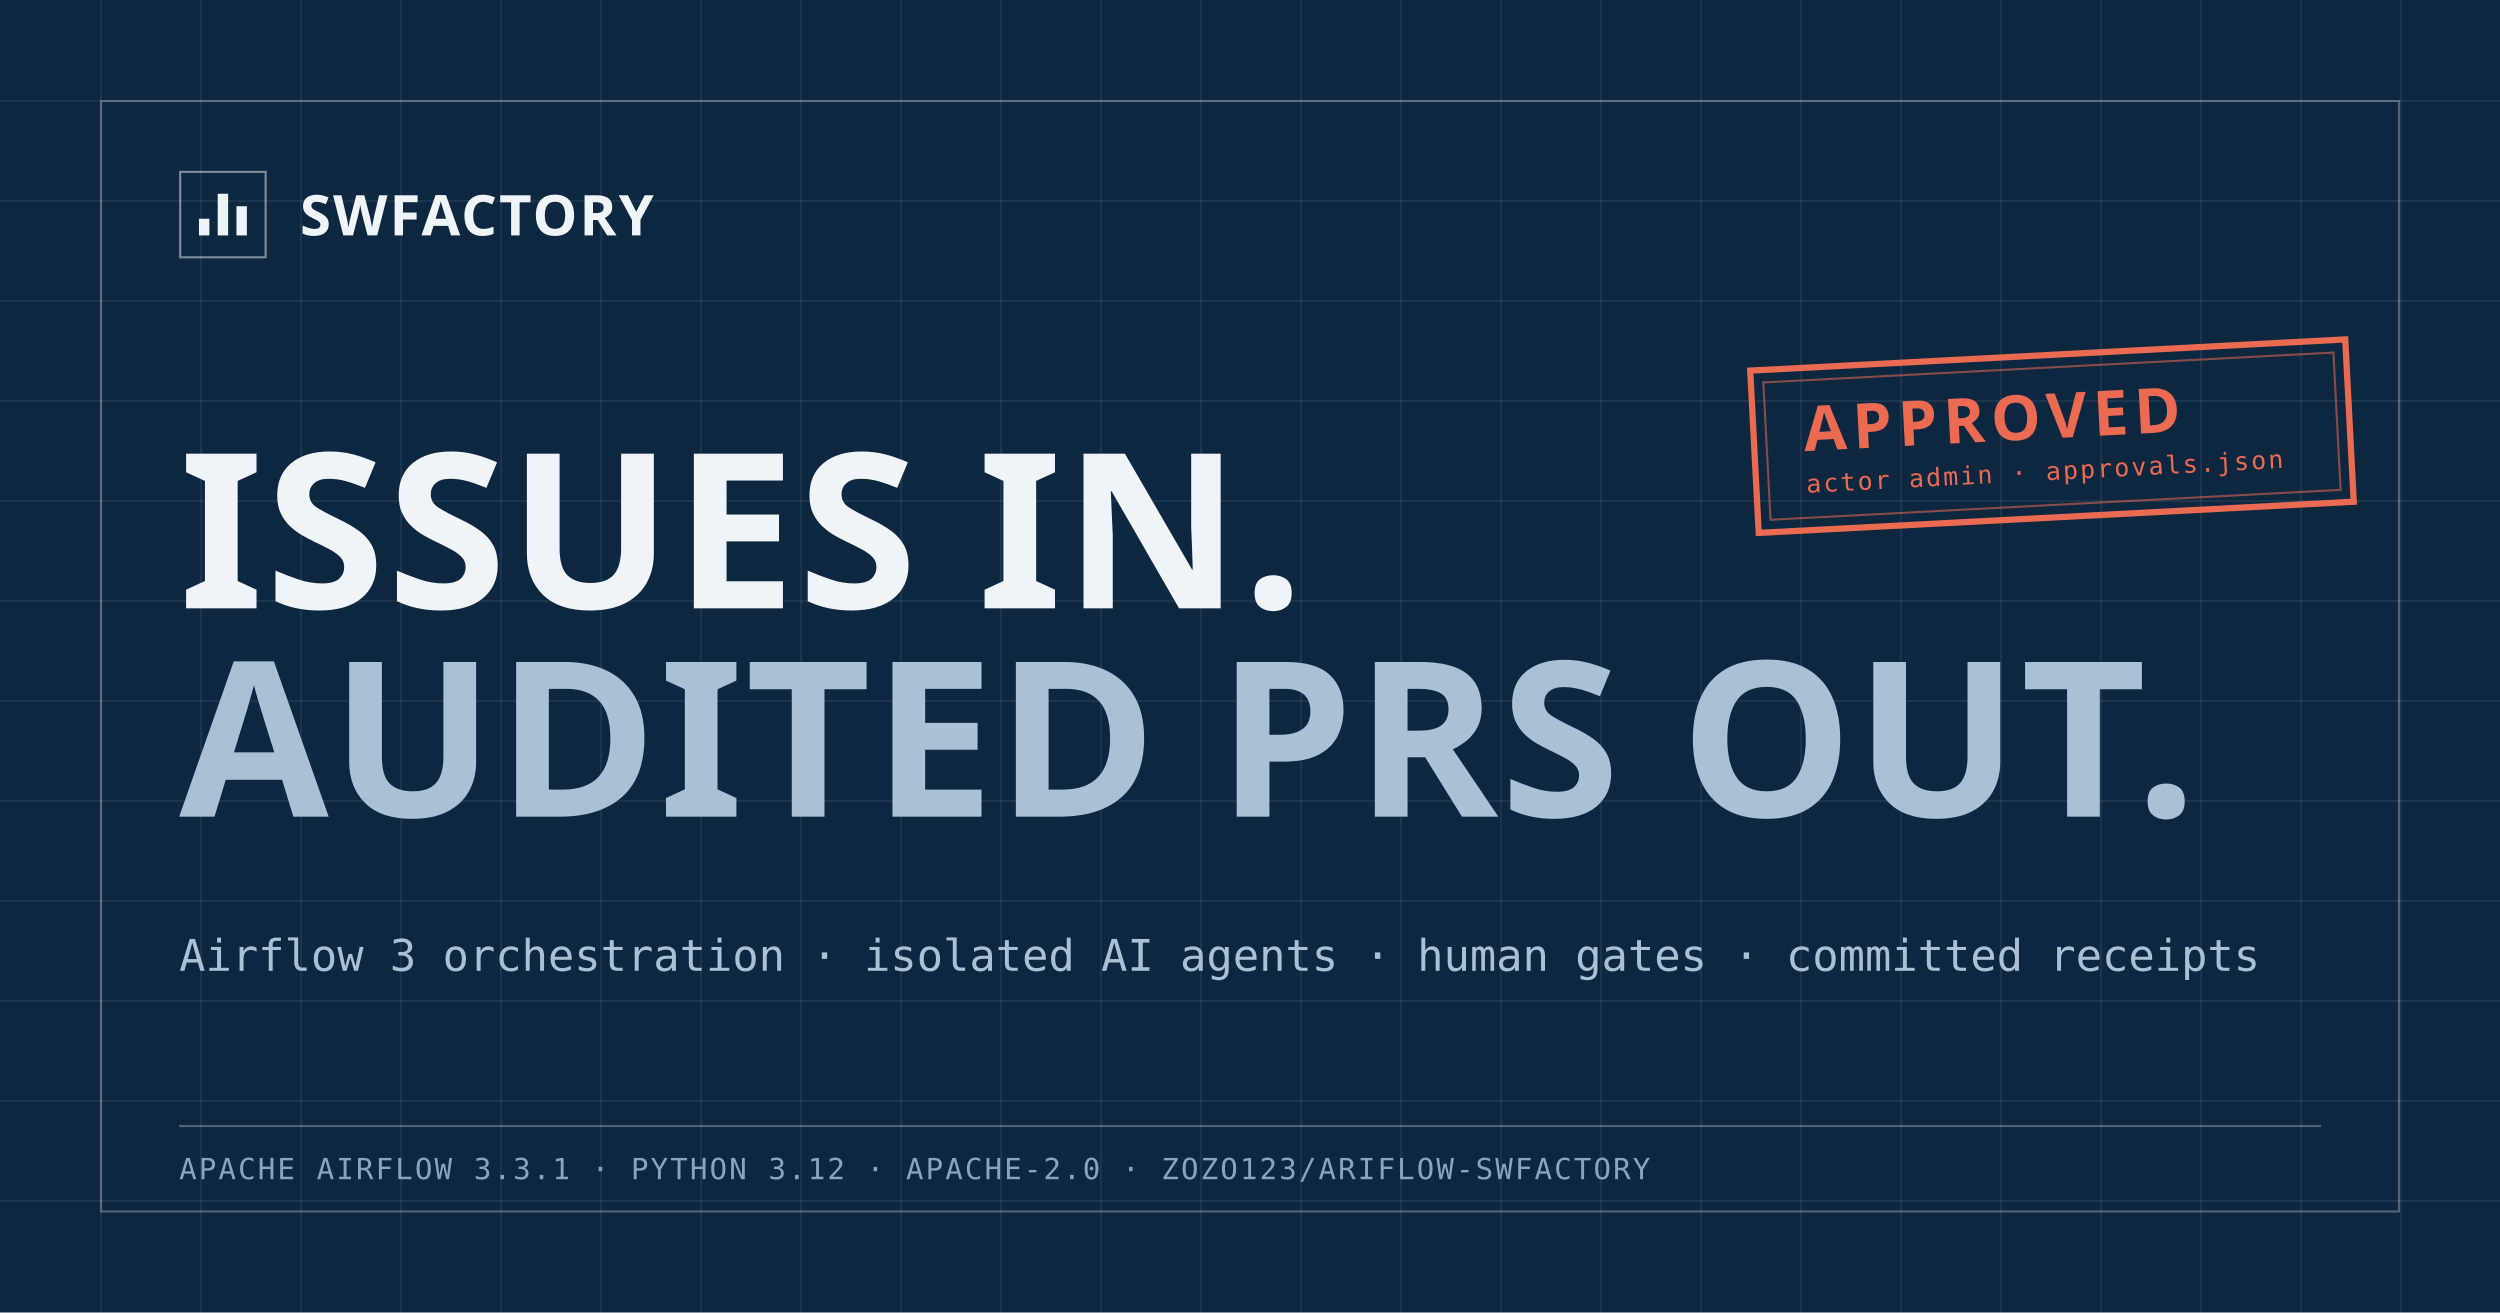
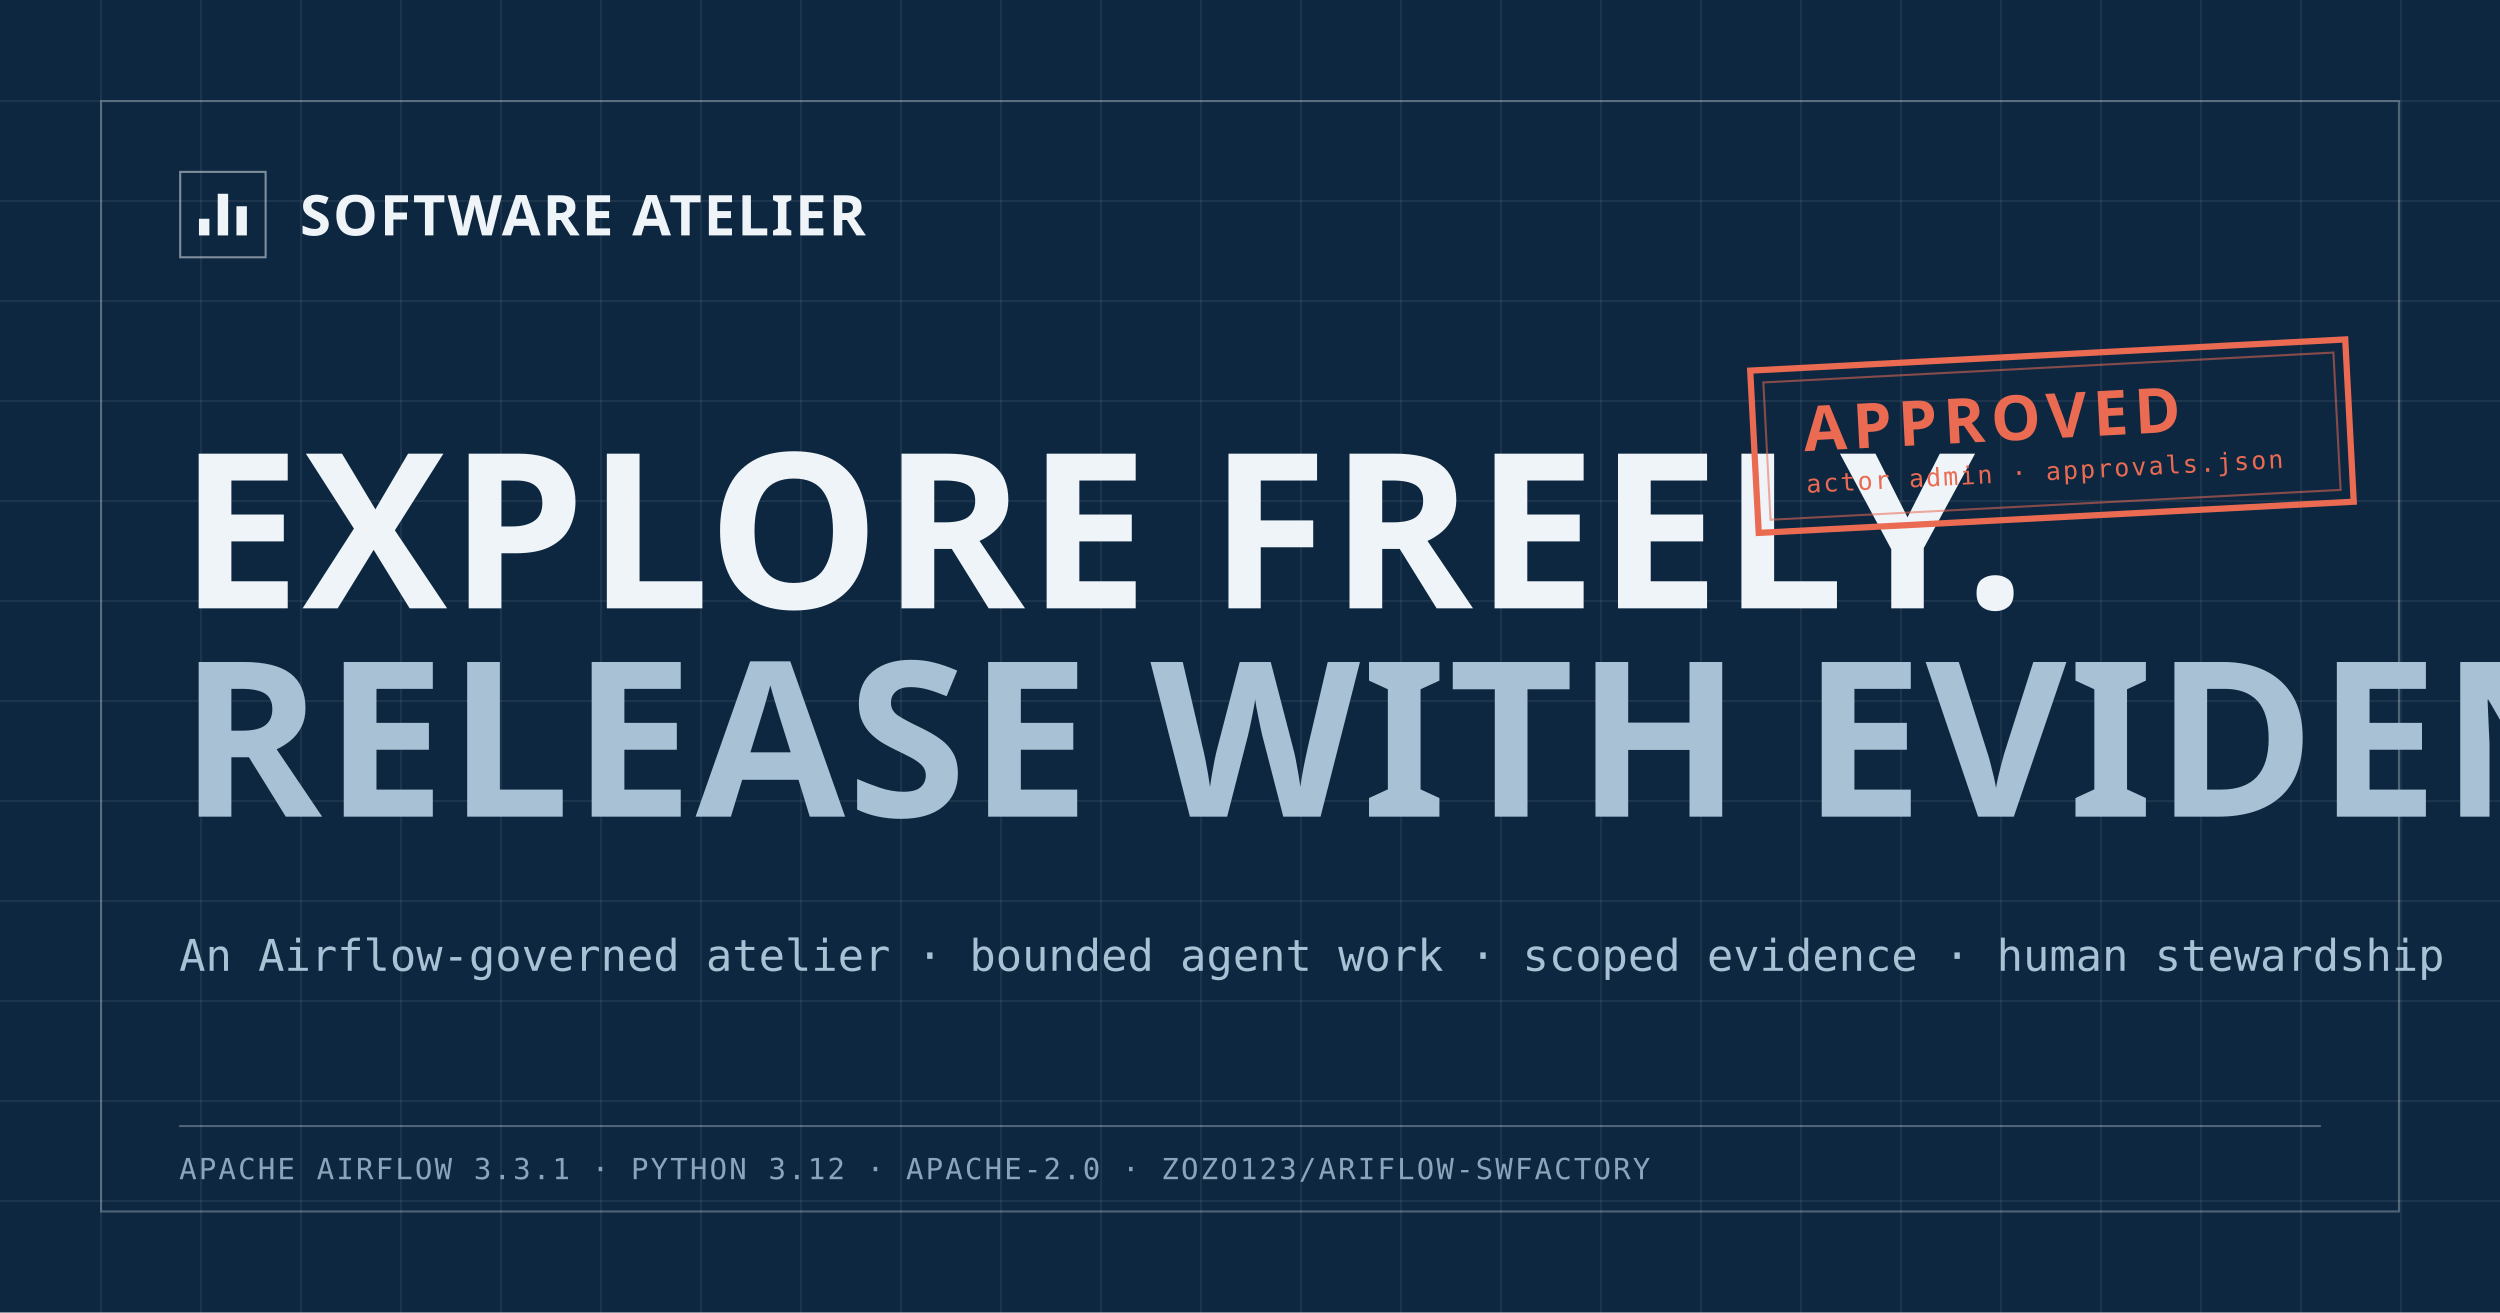
<svg xmlns="http://www.w3.org/2000/svg" viewBox="0 0 1200 630" role="img" aria-labelledby="title desc">
  <rect width="1200" height="630" fill="#0d2740" />
  <g stroke="#eef4f8" stroke-opacity=".07" stroke-width="1">
    <path d="M48.5 0v630M96.5 0v630M144.5 0v630M192.5 0v630M240.5 0v630M288.5 0v630M336.5 0v630M384.5 0v630M432.5 0v630M480.5 0v630M528.5 0v630M576.5 0v630M624.5 0v630M672.5 0v630M720.5 0v630M768.5 0v630M816.5 0v630M864.5 0v630M912.5 0v630M960.5 0v630M1008.5 0v630M1056.5 0v630M1104.5 0v630M1152.5 0v630" />
    <path d="M0 48.5h1200M0 96.5h1200M0 144.5h1200M0 192.5h1200M0 240.5h1200M0 288.5h1200M0 336.5h1200M0 384.5h1200M0 432.5h1200M0 480.5h1200M0 528.5h1200M0 576.5h1200" />
  </g>
  <rect x="48.5" y="48.5" width="1103" height="533" fill="none" stroke="#eef4f8" stroke-opacity=".3" />
  <g transform="translate(86 82)">
    <rect x=".5" y=".5" width="41" height="41" fill="none" stroke="#eef4f8" stroke-opacity=".5" />
    <path d="M12 31v-8m9 8V11m9 20v-14" stroke="#eef4f8" stroke-width="5" />
-     <text x="58" y="31" fill="#eef4f8" font-family="'IBM Plex Sans Condensed', 'Arial Narrow', sans-serif" font-size="27" font-weight="700" letter-spacing="1">SWFACTORY</text>
+     <text x="58" y="31" fill="#eef4f8" font-family="'IBM Plex Sans Condensed', 'Arial Narrow', sans-serif" font-size="27" font-weight="700" letter-spacing="1">SOFTWARE ATELIER</text>
  </g>
-   <text x="86" y="292" fill="#eef4f8" font-family="'IBM Plex Sans Condensed', 'Arial Narrow', sans-serif" font-size="104" font-weight="700" letter-spacing="1">ISSUES IN.</text>
-   <text x="86" y="392" fill="#a9c1d4" font-family="'IBM Plex Sans Condensed', 'Arial Narrow', sans-serif" font-size="104" font-weight="700" letter-spacing="1">AUDITED PRS OUT.</text>
-   <text x="86" y="466" fill="#a9c1d4" font-family="'IBM Plex Mono', monospace" font-size="21">Airflow 3 orchestration · isolated AI agents · human gates · committed receipts</text>
+   <text x="86" y="292" fill="#eef4f8" font-family="'IBM Plex Sans Condensed', 'Arial Narrow', sans-serif" font-size="104" font-weight="700" letter-spacing="1">EXPLORE FREELY.</text>
+   <text x="86" y="392" fill="#a9c1d4" font-family="'IBM Plex Sans Condensed', 'Arial Narrow', sans-serif" font-size="104" font-weight="700" letter-spacing="1">RELEASE WITH EVIDENCE.</text>
+   <text x="86" y="466" fill="#a9c1d4" font-family="'IBM Plex Mono', monospace" font-size="21">An Airflow-governed atelier · bounded agent work · scoped evidence · human stewardship</text>
  <g transform="translate(838 176) rotate(-3)">
    <rect x="2" y="2" width="286" height="78" fill="none" stroke="#eb6a52" stroke-width="3" />
    <rect x="8" y="8" width="274" height="66" fill="none" stroke="#eb6a52" stroke-opacity=".55" />
    <text x="26" y="42" fill="#eb6a52" font-family="'IBM Plex Sans Condensed', 'Arial Narrow', sans-serif" font-size="30" font-weight="700" letter-spacing="3">APPROVED</text>
    <text x="26" y="62" fill="#eb6a52" font-family="'IBM Plex Mono', monospace" font-size="12" letter-spacing="1">actor admin · approvals.json</text>
  </g>
  <g transform="translate(86 540)">
    <path d="M0 .5h1028" stroke="#eef4f8" stroke-opacity=".3" />
    <text x="0" y="26" fill="#8aa5bb" font-family="'IBM Plex Mono', monospace" font-size="14" letter-spacing="1">APACHE AIRFLOW 3.3.1 · PYTHON 3.12 · APACHE-2.0 · ZOZO123/ARIFLOW-SWFACTORY</text>
  </g>
</svg>
